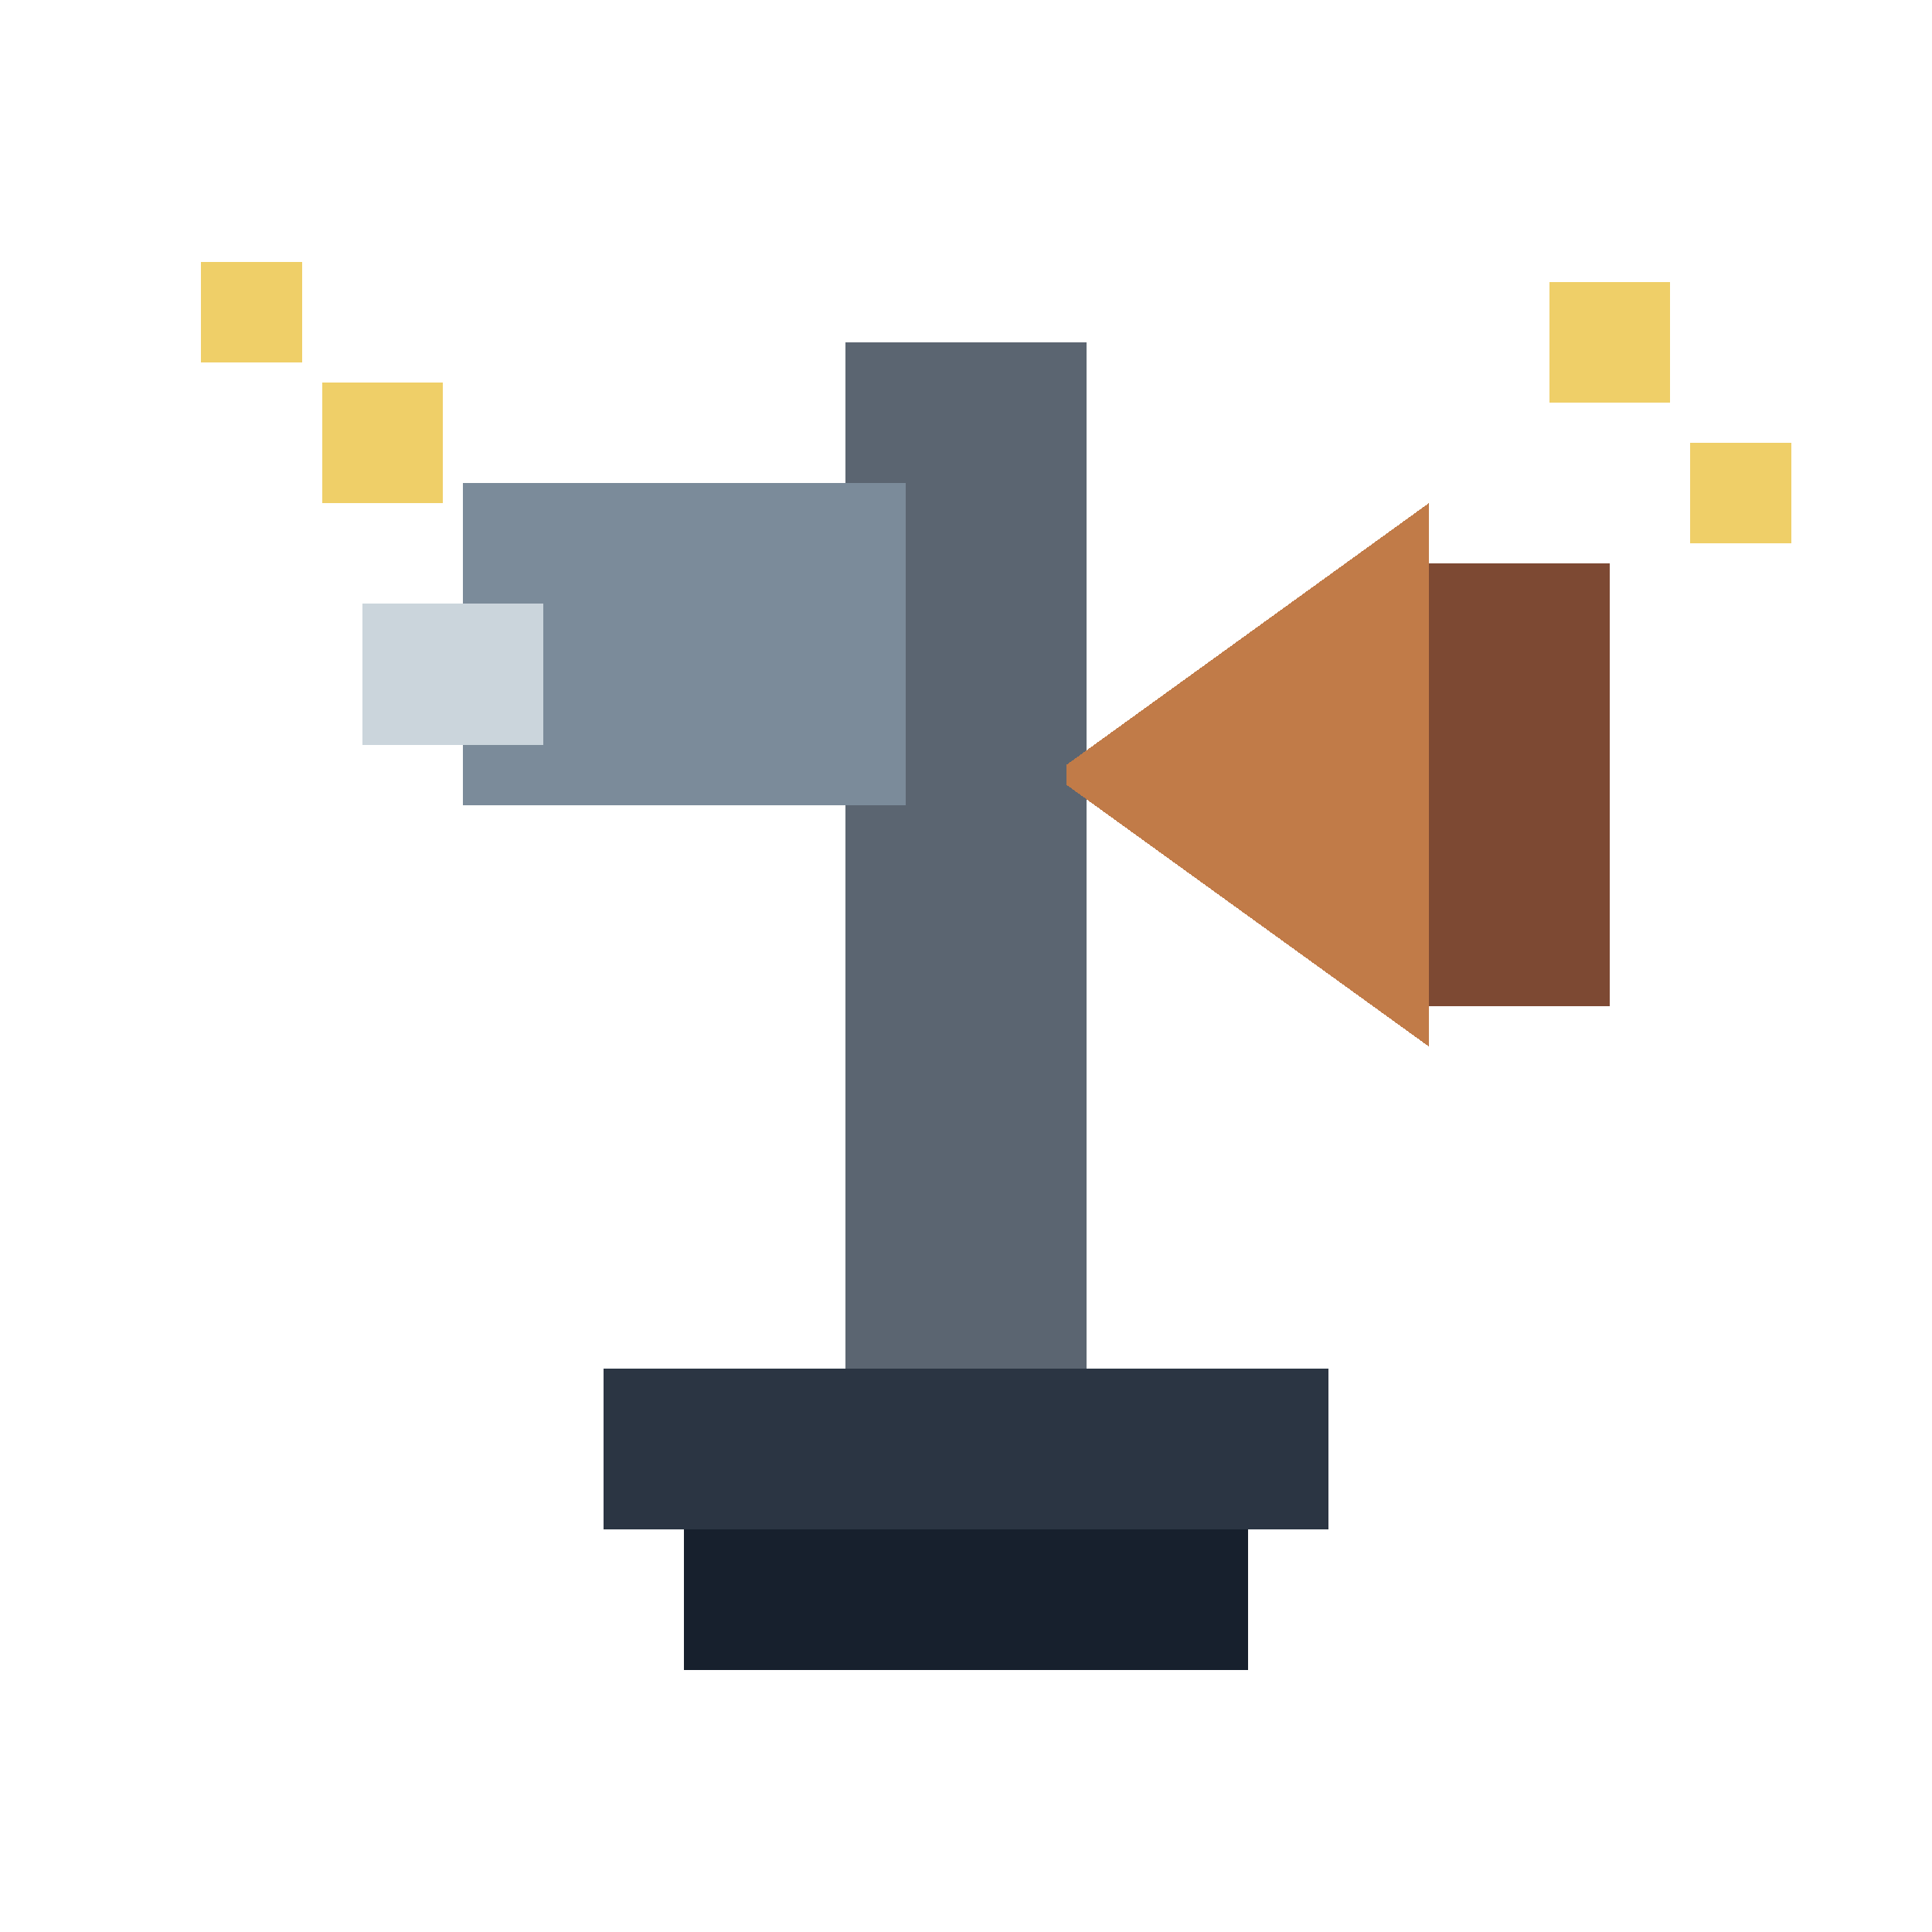
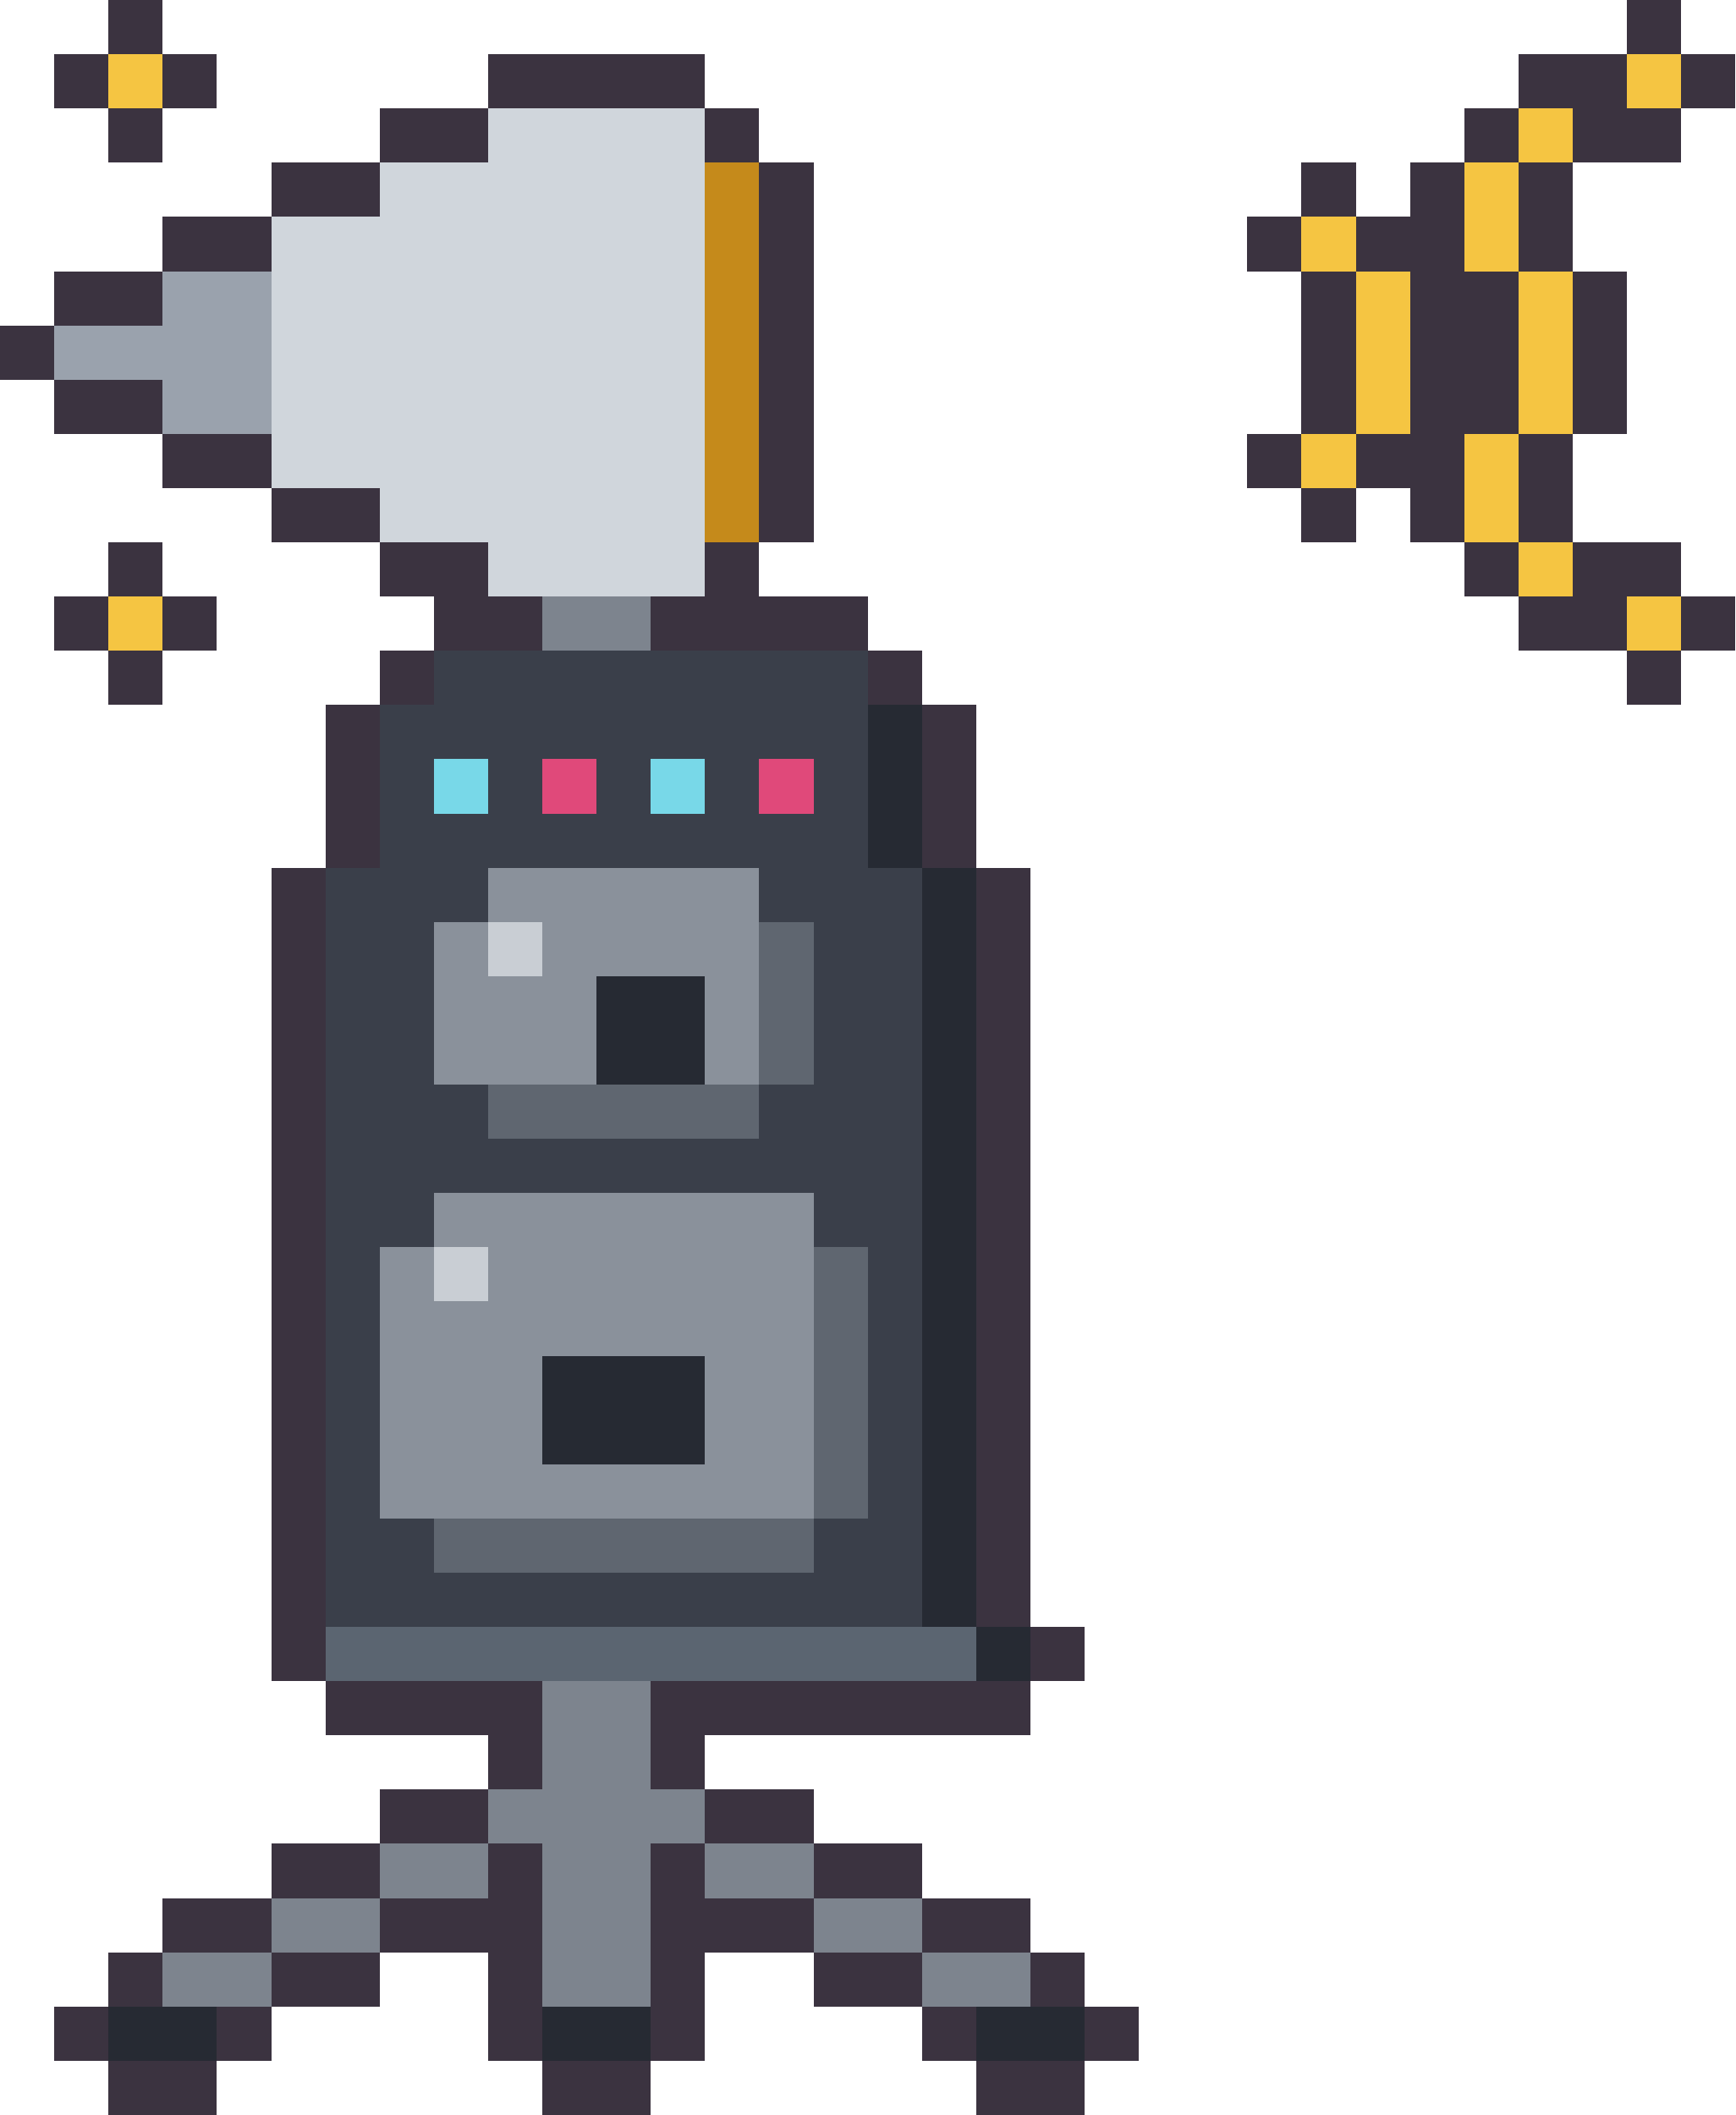
- <svg xmlns="http://www.w3.org/2000/svg" width="96" height="96" viewBox="0 0 96 96">
-   <g shape-rendering="crispEdges">
-     <path d="M42 17h12v54H42z" fill="#5b6571" />
-     <path d="M30 68h36v8H30z" fill="#2b3543" />
-     <path d="M34 76h28v7H34z" fill="#17202d" />
-     <path d="M23 24h22v16H23z" fill="#7b8b9a" />
-     <path d="M18 30h9v7h-9z" fill="#cbd5dc" />
-     <path d="M53 38l18-13v27L53 39z" fill="#c17b48" />
-     <path d="M71 28h9v22h-9z" fill="#7d4933" />
-     <path d="M16 19h6v6h-6zM10 13h5v5h-5zM77 14h6v6h-6zM84 22h5v5h-5z" fill="#efcf68" />
-   </g>
+ <svg xmlns="http://www.w3.org/2000/svg" width="64" height="78" viewBox="0 0 32 39" shape-rendering="crispEdges">
+   <path fill="#3b3340" d="M2 0h1v1h-1zM30 0h1v1h-1zM1 1h1v1h-1zM3 1h1v1h-1zM9 1h4v1h-4zM28 1h2v1h-2zM31 1h1v1h-1zM2 2h1v1h-1zM7 2h2v1h-2zM13 2h1v1h-1zM27 2h1v1h-1zM29 2h2v1h-2zM5 3h2v1h-2zM14 3h1v1h-1zM24 3h1v1h-1zM26 3h1v1h-1zM28 3h1v1h-1zM3 4h2v1h-2zM14 4h1v1h-1zM23 4h1v1h-1zM25 4h2v1h-2zM28 4h1v1h-1zM1 5h2v1h-2zM14 5h1v1h-1zM24 5h1v1h-1zM26 5h2v1h-2zM29 5h1v1h-1zM0 6h1v1h-1zM14 6h1v1h-1zM24 6h1v1h-1zM26 6h2v1h-2zM29 6h1v1h-1zM1 7h2v1h-2zM14 7h1v1h-1zM24 7h1v1h-1zM26 7h2v1h-2zM29 7h1v1h-1zM3 8h2v1h-2zM14 8h1v1h-1zM23 8h1v1h-1zM25 8h2v1h-2zM28 8h1v1h-1zM5 9h2v1h-2zM14 9h1v1h-1zM24 9h1v1h-1zM26 9h1v1h-1zM28 9h1v1h-1zM2 10h1v1h-1zM7 10h2v1h-2zM13 10h1v1h-1zM27 10h1v1h-1zM29 10h2v1h-2zM1 11h1v1h-1zM3 11h1v1h-1zM8 11h2v1h-2zM12 11h4v1h-4zM28 11h2v1h-2zM31 11h1v1h-1zM2 12h1v1h-1zM7 12h1v1h-1zM16 12h1v1h-1zM30 12h1v1h-1zM6 13h1v1h-1zM17 13h1v1h-1zM6 14h1v1h-1zM17 14h1v1h-1zM6 15h1v1h-1zM17 15h1v1h-1zM5 16h1v1h-1zM18 16h1v1h-1zM5 17h1v1h-1zM18 17h1v1h-1zM5 18h1v1h-1zM18 18h1v1h-1zM5 19h1v1h-1zM18 19h1v1h-1zM5 20h1v1h-1zM18 20h1v1h-1zM5 21h1v1h-1zM18 21h1v1h-1zM5 22h1v1h-1zM18 22h1v1h-1zM5 23h1v1h-1zM18 23h1v1h-1zM5 24h1v1h-1zM18 24h1v1h-1zM5 25h1v1h-1zM18 25h1v1h-1zM5 26h1v1h-1zM18 26h1v1h-1zM5 27h1v1h-1zM18 27h1v1h-1zM5 28h1v1h-1zM18 28h1v1h-1zM5 29h1v1h-1zM18 29h1v1h-1zM5 30h1v1h-1zM19 30h1v1h-1zM6 31h4v1h-4zM12 31h7v1h-7zM9 32h1v1h-1zM12 32h1v1h-1zM7 33h2v1h-2zM13 33h2v1h-2zM5 34h2v1h-2zM9 34h1v1h-1zM12 34h1v1h-1zM15 34h2v1h-2zM3 35h2v1h-2zM7 35h3v1h-3zM12 35h3v1h-3zM17 35h2v1h-2zM2 36h1v1h-1zM5 36h2v1h-2zM9 36h1v1h-1zM12 36h1v1h-1zM15 36h2v1h-2zM19 36h1v1h-1zM1 37h1v1h-1zM4 37h1v1h-1zM9 37h1v1h-1zM12 37h1v1h-1zM17 37h1v1h-1zM20 37h1v1h-1zM2 38h2v1h-2zM10 38h2v1h-2zM18 38h2v1h-2z" />
+   <path fill="#f5c542" d="M2 1h1v1h-1zM30 1h1v1h-1zM28 2h1v1h-1zM27 3h1v1h-1zM24 4h1v1h-1zM27 4h1v1h-1zM25 5h1v1h-1zM28 5h1v1h-1zM25 6h1v1h-1zM28 6h1v1h-1zM25 7h1v1h-1zM28 7h1v1h-1zM24 8h1v1h-1zM27 8h1v1h-1zM27 9h1v1h-1zM28 10h1v1h-1zM2 11h1v1h-1zM30 11h1v1h-1z" />
+   <path fill="#d0d6dc" d="M9 2h4v1h-4zM7 3h6v1h-6zM5 4h8v1h-8zM5 5h8v1h-8zM5 6h8v1h-8zM5 7h8v1h-8zM5 8h8v1h-8zM7 9h6v1h-6zM9 10h4v1h-4z" />
+   <path fill="#c58a1b" d="M13 3h1v1h-1zM13 4h1v1h-1zM13 5h1v1h-1zM13 6h1v1h-1zM13 7h1v1h-1zM13 8h1v1h-1zM13 9h1v1h-1z" />
+   <path fill="#9aa2ad" d="M3 5h2v1h-2zM1 6h4v1h-4zM3 7h2v1h-2z" />
+   <path fill="#7d848e" d="M10 11h2v1h-2zM10 31h2v1h-2zM10 32h2v1h-2zM9 33h4v1h-4zM7 34h2v1h-2zM10 34h2v1h-2zM13 34h2v1h-2zM5 35h2v1h-2zM10 35h2v1h-2zM15 35h2v1h-2zM3 36h2v1h-2zM10 36h2v1h-2zM17 36h2v1h-2z" />
+   <path fill="#3a3f4a" d="M8 12h8v1h-8zM7 13h9v1h-9zM7 14h1v1h-1zM9 14h1v1h-1zM11 14h1v1h-1zM13 14h1v1h-1zM15 14h1v1h-1zM7 15h9v1h-9zM6 16h3v1h-3zM14 16h3v1h-3zM6 17h2v1h-2zM15 17h2v1h-2zM6 18h2v1h-2zM15 18h2v1h-2zM6 19h2v1h-2zM15 19h2v1h-2zM6 20h3v1h-3zM14 20h3v1h-3zM6 21h11v1h-11zM6 22h2v1h-2zM15 22h2v1h-2zM6 23h1v1h-1zM16 23h1v1h-1zM6 24h1v1h-1zM16 24h1v1h-1zM6 25h1v1h-1zM16 25h1v1h-1zM6 26h1v1h-1zM16 26h1v1h-1zM6 27h1v1h-1zM16 27h1v1h-1zM6 28h2v1h-2zM15 28h2v1h-2zM6 29h11v1h-11z" />
+   <path fill="#262a33" d="M16 13h1v1h-1zM16 14h1v1h-1zM16 15h1v1h-1zM17 16h1v1h-1zM17 17h1v1h-1zM11 18h2v1h-2zM17 18h1v1h-1zM11 19h2v1h-2zM17 19h1v1h-1zM17 20h1v1h-1zM17 21h1v1h-1zM17 22h1v1h-1zM17 23h1v1h-1zM17 24h1v1h-1zM10 25h3v1h-3zM17 25h1v1h-1zM10 26h3v1h-3zM17 26h1v1h-1zM17 27h1v1h-1zM17 28h1v1h-1zM17 29h1v1h-1zM18 30h1v1h-1zM2 37h2v1h-2zM10 37h2v1h-2zM18 37h2v1h-2z" />
+   <path fill="#78d8e8" d="M8 14h1v1h-1zM12 14h1v1h-1z" />
+   <path fill="#e0497a" d="M10 14h1v1h-1zM14 14h1v1h-1z" />
+   <path fill="#8a919b" d="M9 16h5v1h-5zM8 17h1v1h-1zM10 17h4v1h-4zM8 18h3v1h-3zM13 18h1v1h-1zM8 19h3v1h-3zM13 19h1v1h-1zM8 22h7v1h-7zM7 23h1v1h-1zM9 23h6v1h-6zM7 24h8v1h-8zM7 25h3v1h-3zM13 25h2v1h-2zM7 26h3v1h-3zM13 26h2v1h-2zM7 27h8v1h-8z" />
+   <path fill="#c9ced4" d="M9 17h1v1h-1zM8 23h1v1h-1z" />
+   <path fill="#5f6670" d="M14 17h1v1h-1zM14 18h1v1h-1zM14 19h1v1h-1zM9 20h5v1h-5zM15 23h1v1h-1zM15 24h1v1h-1zM15 25h1v1h-1zM15 26h1v1h-1zM15 27h1v1h-1zM8 28h7v1h-7z" />
+   <path fill="#5b6571" d="M6 30h12v1h-12z" />
</svg>
